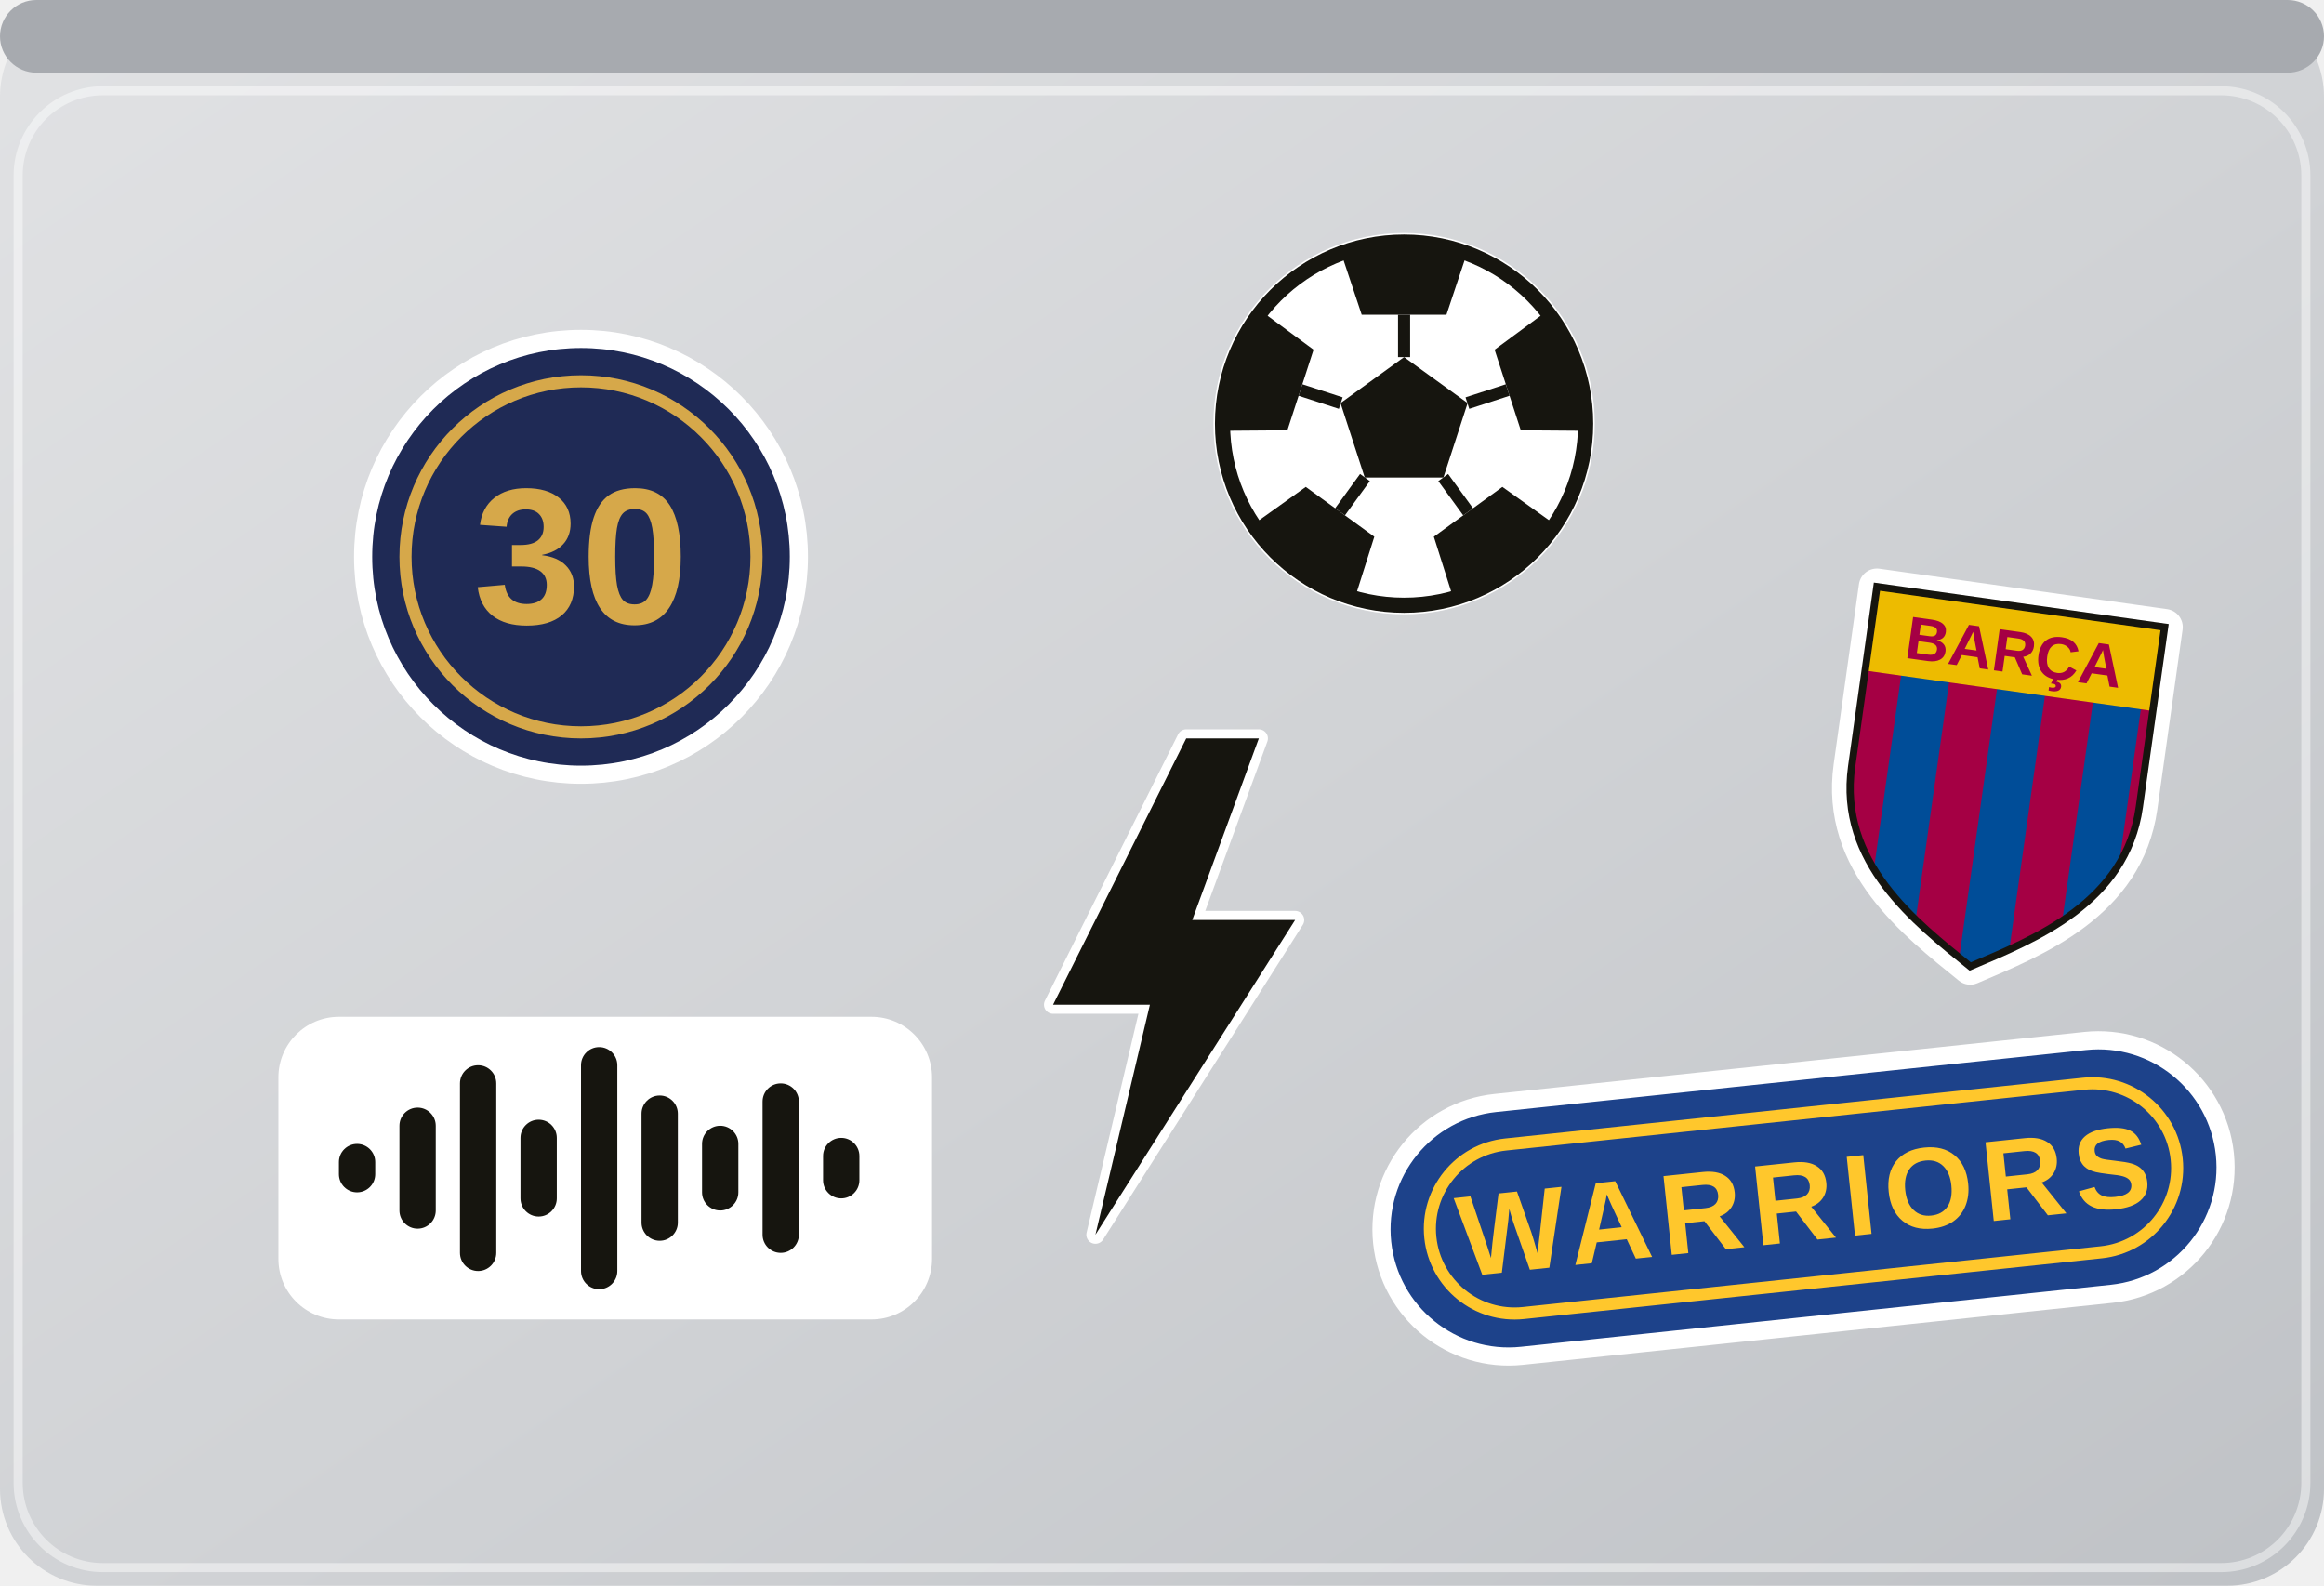
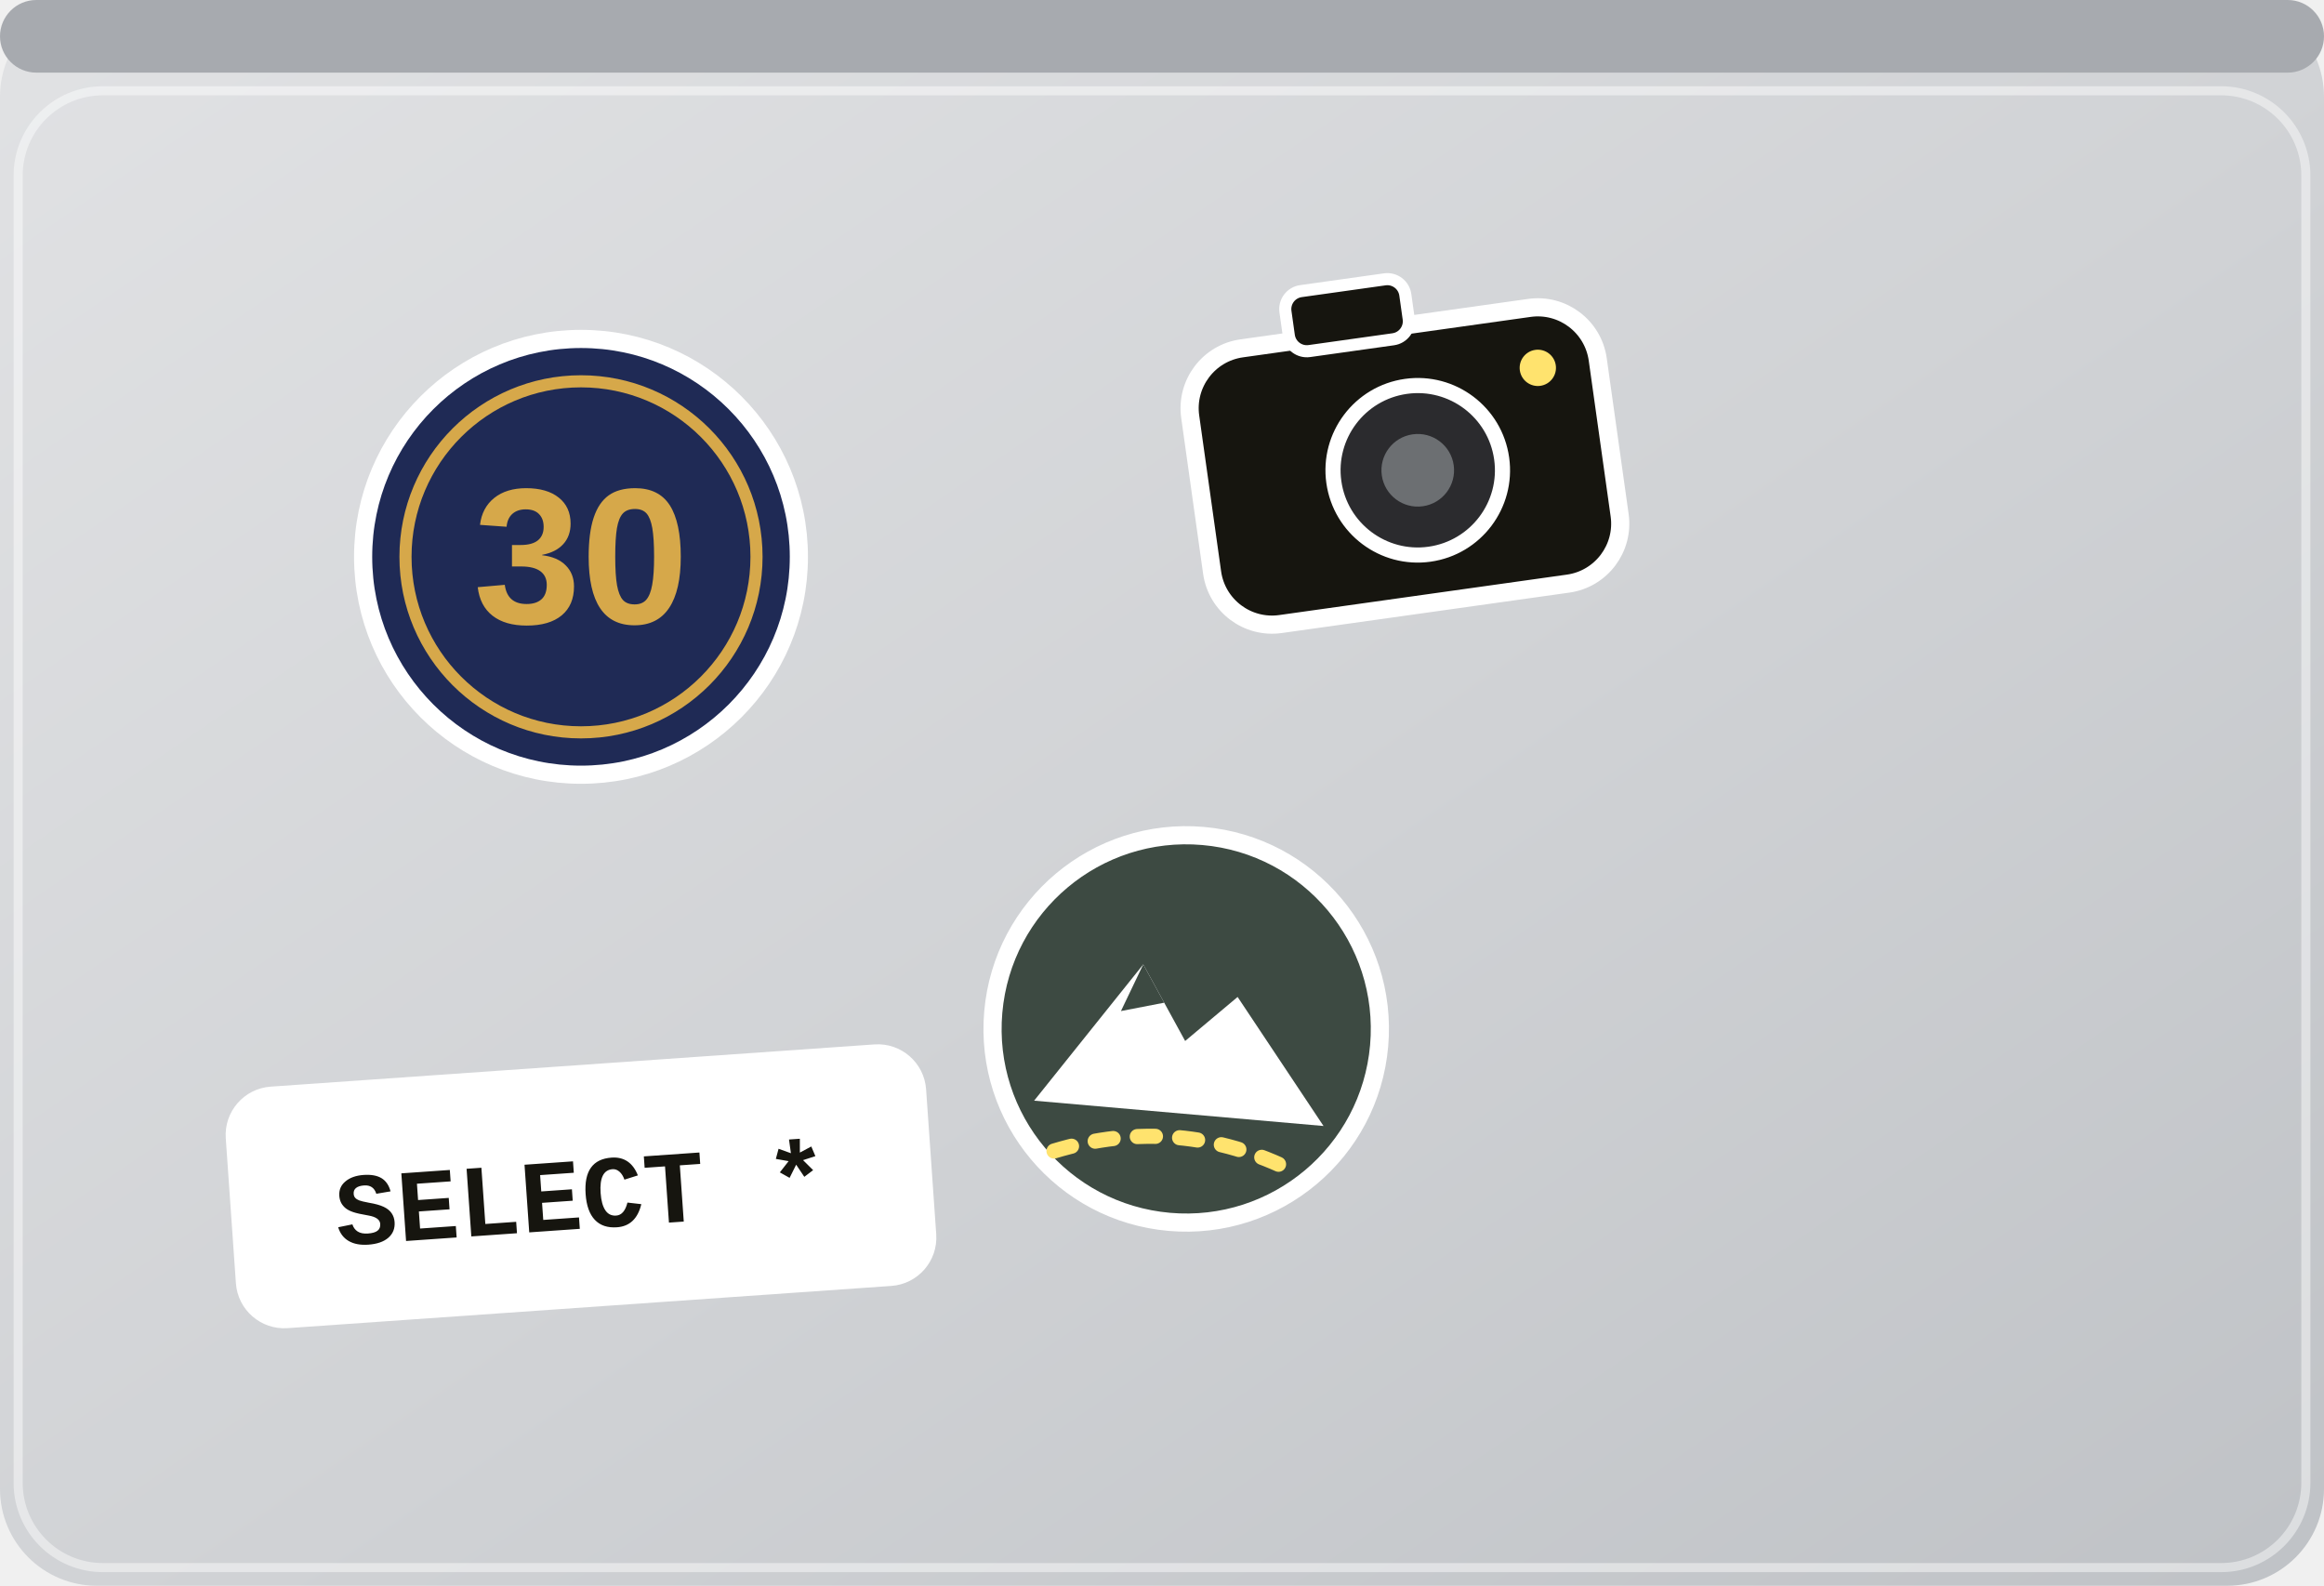
<svg xmlns="http://www.w3.org/2000/svg" viewBox="0 0 384 262" width="384" height="262">
  <defs>
    <linearGradient id="lt-body" x1="0" y1="0" x2="1" y2="1">
      <stop offset="0" stop-color="#E1E2E4" />
      <stop offset=".55" stop-color="#D0D2D5" />
      <stop offset="1" stop-color="#BFC2C6" />
    </linearGradient>
  </defs>
  <rect x="0" y="0" width="384" height="262" rx="16" fill="url(#lt-body)" />
  <rect x="0" y="0" width="384" height="12" rx="6" fill="#A7AAAF" />
  <rect x="3" y="15" width="378" height="244" rx="14" fill="none" stroke="#FFFFFF" stroke-opacity=".45" stroke-width="1.5" />
  <g transform="translate(96 92)">
    <circle r="36" fill="#1F2A55" stroke="#FFFFFF" stroke-width="3" />
    <circle r="29" fill="none" stroke="#D6A84A" stroke-width="2" />
    <text y="11" text-anchor="middle" font-family="Arial, Helvetica, sans-serif" font-weight="700" font-size="32" fill="#D6A84A">30</text>
  </g>
-   <g transform="translate(232 70)">
-     <defs>
-       <clipPath id="lt-ball">
-         <circle r="30" />
-       </clipPath>
-     </defs>
-     <circle r="31.5" fill="#FFFFFF" />
-     <g clip-path="url(#lt-ball)" fill="#16150F">
-       <polygon points="0,-11 10.5,-3.4 6.5,8.9 -6.5,8.9 -10.5,-3.4" />
-       <polygon points="0,-38 11,-30 7,-18 -7,-18 -11,-30" />
-       <polygon points="0,-38 11,-30 7,-18 -7,-18 -11,-30" transform="rotate(72)" />
-       <polygon points="0,-38 11,-30 7,-18 -7,-18 -11,-30" transform="rotate(144)" />
-       <polygon points="0,-38 11,-30 7,-18 -7,-18 -11,-30" transform="rotate(216)" />
-       <polygon points="0,-38 11,-30 7,-18 -7,-18 -11,-30" transform="rotate(288)" />
-     </g>
-     <g stroke="#16150F" stroke-width="2" clip-path="url(#lt-ball)">
-       <line x1="0" y1="-11" x2="0" y2="-18" />
-       <line x1="0" y1="-11" x2="0" y2="-18" transform="rotate(72)" />
-       <line x1="0" y1="-11" x2="0" y2="-18" transform="rotate(144)" />
-       <line x1="0" y1="-11" x2="0" y2="-18" transform="rotate(216)" />
-       <line x1="0" y1="-11" x2="0" y2="-18" transform="rotate(288)" />
-     </g>
-     <circle r="30" fill="none" stroke="#16150F" stroke-width="2.5" />
+   <g transform="translate(232 76) rotate(-8)">
+     <rect x="-34" y="-22" width="68" height="46" rx="10" fill="#16150F" stroke="#FFFFFF" stroke-width="3" />
+     <rect x="-16" y="-30" width="20" height="10" rx="3" fill="#16150F" stroke="#FFFFFF" stroke-width="2" />
+     <circle cx="2" cy="2" r="14" fill="#2B2B2E" stroke="#FFFFFF" stroke-width="2.5" />
+     <circle cx="2" cy="2" r="6" fill="#6C6F72" />
+     <circle cx="24" cy="-12" r="3" fill="#FFE36E" />
  </g>
-   <path d="M196 122 L174 166 L190 166 L181 204 L214 152 L197 152 L208 122 Z" fill="#16150F" stroke="#FFFFFF" stroke-width="3" stroke-linejoin="round" paint-order="stroke" />
-   <g transform="translate(46 168)">
-     <rect width="108" height="50" rx="10" fill="#FFFFFF" />
-     <g fill="#16150F">
-       <rect x="10" y="21" width="6" height="8" rx="3" />
-       <rect x="20" y="15" width="6" height="20" rx="3" />
-       <rect x="30" y="8" width="6" height="34" rx="3" />
-       <rect x="40" y="17" width="6" height="16" rx="3" />
-       <rect x="50" y="5" width="6" height="40" rx="3" />
-       <rect x="60" y="13" width="6" height="24" rx="3" />
-       <rect x="70" y="18" width="6" height="14" rx="3" />
-       <rect x="80" y="11" width="6" height="28" rx="3" />
-       <rect x="90" y="20" width="6" height="10" rx="3" />
-     </g>
+   <g transform="translate(196 170) rotate(5)">
+     <circle r="32" fill="#3D4A42" stroke="#FFFFFF" stroke-width="3" />
+     <path d="M-24 14 L-8 -10 L0 2 L8 -6 L24 14 Z" fill="#FFFFFF" />
+     <path d="M-8 -10 L-4 -4 L-11 -2 Z" fill="#3D4A42" />
+     <path d="M-20 22 Q0 14 20 22" fill="none" stroke="#FFE36E" stroke-width="2.5" stroke-dasharray="3 4" stroke-linecap="round" />
  </g>
-   <g transform="translate(298 198) rotate(-6)">
-     <rect x="-70" y="-21" width="140" height="42" rx="21" fill="#1D428A" stroke="#FFFFFF" stroke-width="3" />
-     <rect x="-62" y="-14" width="124" height="28" rx="14" fill="none" stroke="#FFC72C" stroke-width="2" />
-     <text y="7" text-anchor="middle" font-family="Arial, Helvetica, sans-serif" font-weight="900" font-size="19" letter-spacing="1.5" fill="#FFC72C">WARRIORS</text>
-   </g>
-   <g transform="translate(330 128) rotate(8)">
-     <defs>
-       <clipPath id="lt-shield">
-         <path d="M-24 -28 H24 V2 C24 18 10 26 0 32 C-10 26 -24 18 -24 2 Z" />
-       </clipPath>
-     </defs>
-     <path d="M-24 -28 H24 V2 C24 18 10 26 0 32 C-10 26 -24 18 -24 2 Z" fill="#FFFFFF" stroke="#FFFFFF" stroke-width="6" stroke-linejoin="round" />
-     <g clip-path="url(#lt-shield)">
-       <rect x="-24" y="-28" width="48" height="60" fill="#A50044" />
-       <rect x="-18" y="-28" width="8" height="60" fill="#004D98" />
-       <rect x="-2" y="-28" width="8" height="60" fill="#004D98" />
-       <rect x="14" y="-28" width="8" height="60" fill="#004D98" />
-       <rect x="-24" y="-28" width="48" height="14" fill="#EDBB00" />
-     </g>
-     <text y="-17" text-anchor="middle" font-family="Arial, Helvetica, sans-serif" font-weight="900" font-size="10" fill="#A50044">BARÇA</text>
-     <path d="M-24 -28 H24 V2 C24 18 10 26 0 32 C-10 26 -24 18 -24 2 Z" fill="none" stroke="#16150F" stroke-width="1.2" />
+   <g transform="translate(96 196) rotate(-4)">
+     <rect x="-58" y="-20" width="116" height="40" rx="8" fill="#FFFFFF" />
+     <text x="0" y="7" text-anchor="middle" font-family="Courier New, monospace" font-weight="700" font-size="17" fill="#16150F">SELECT *</text>
  </g>
</svg>
